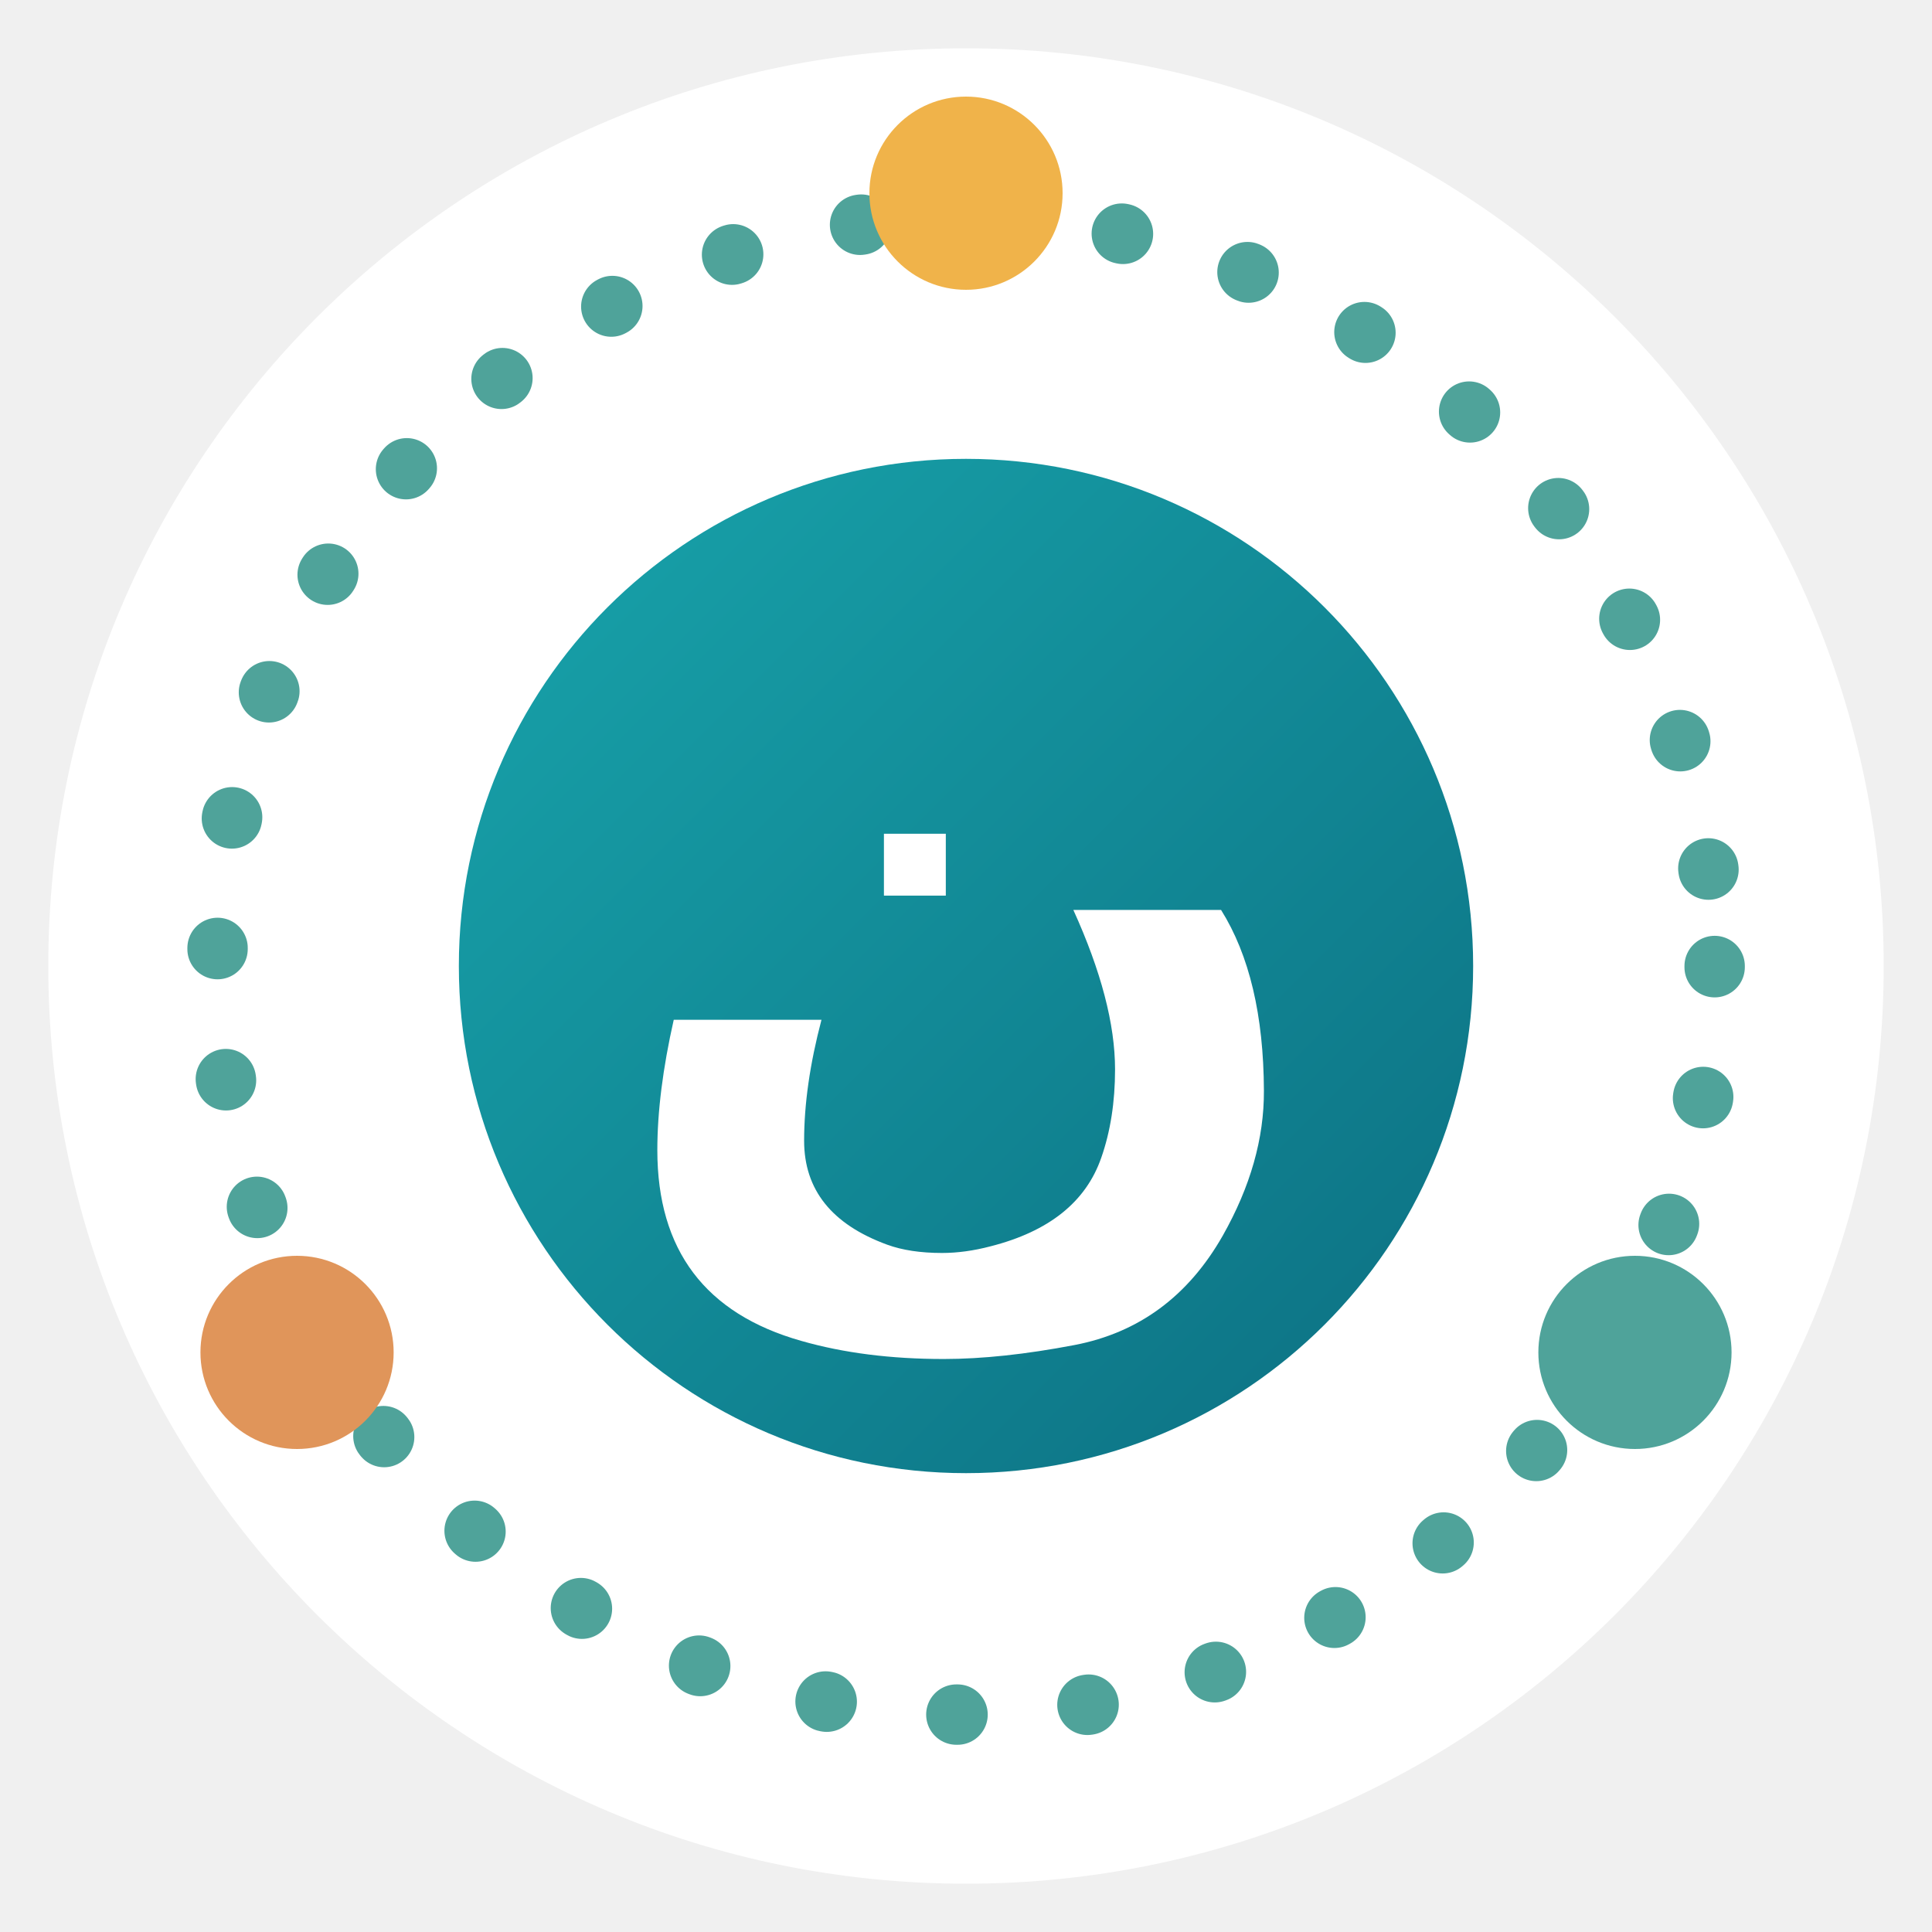
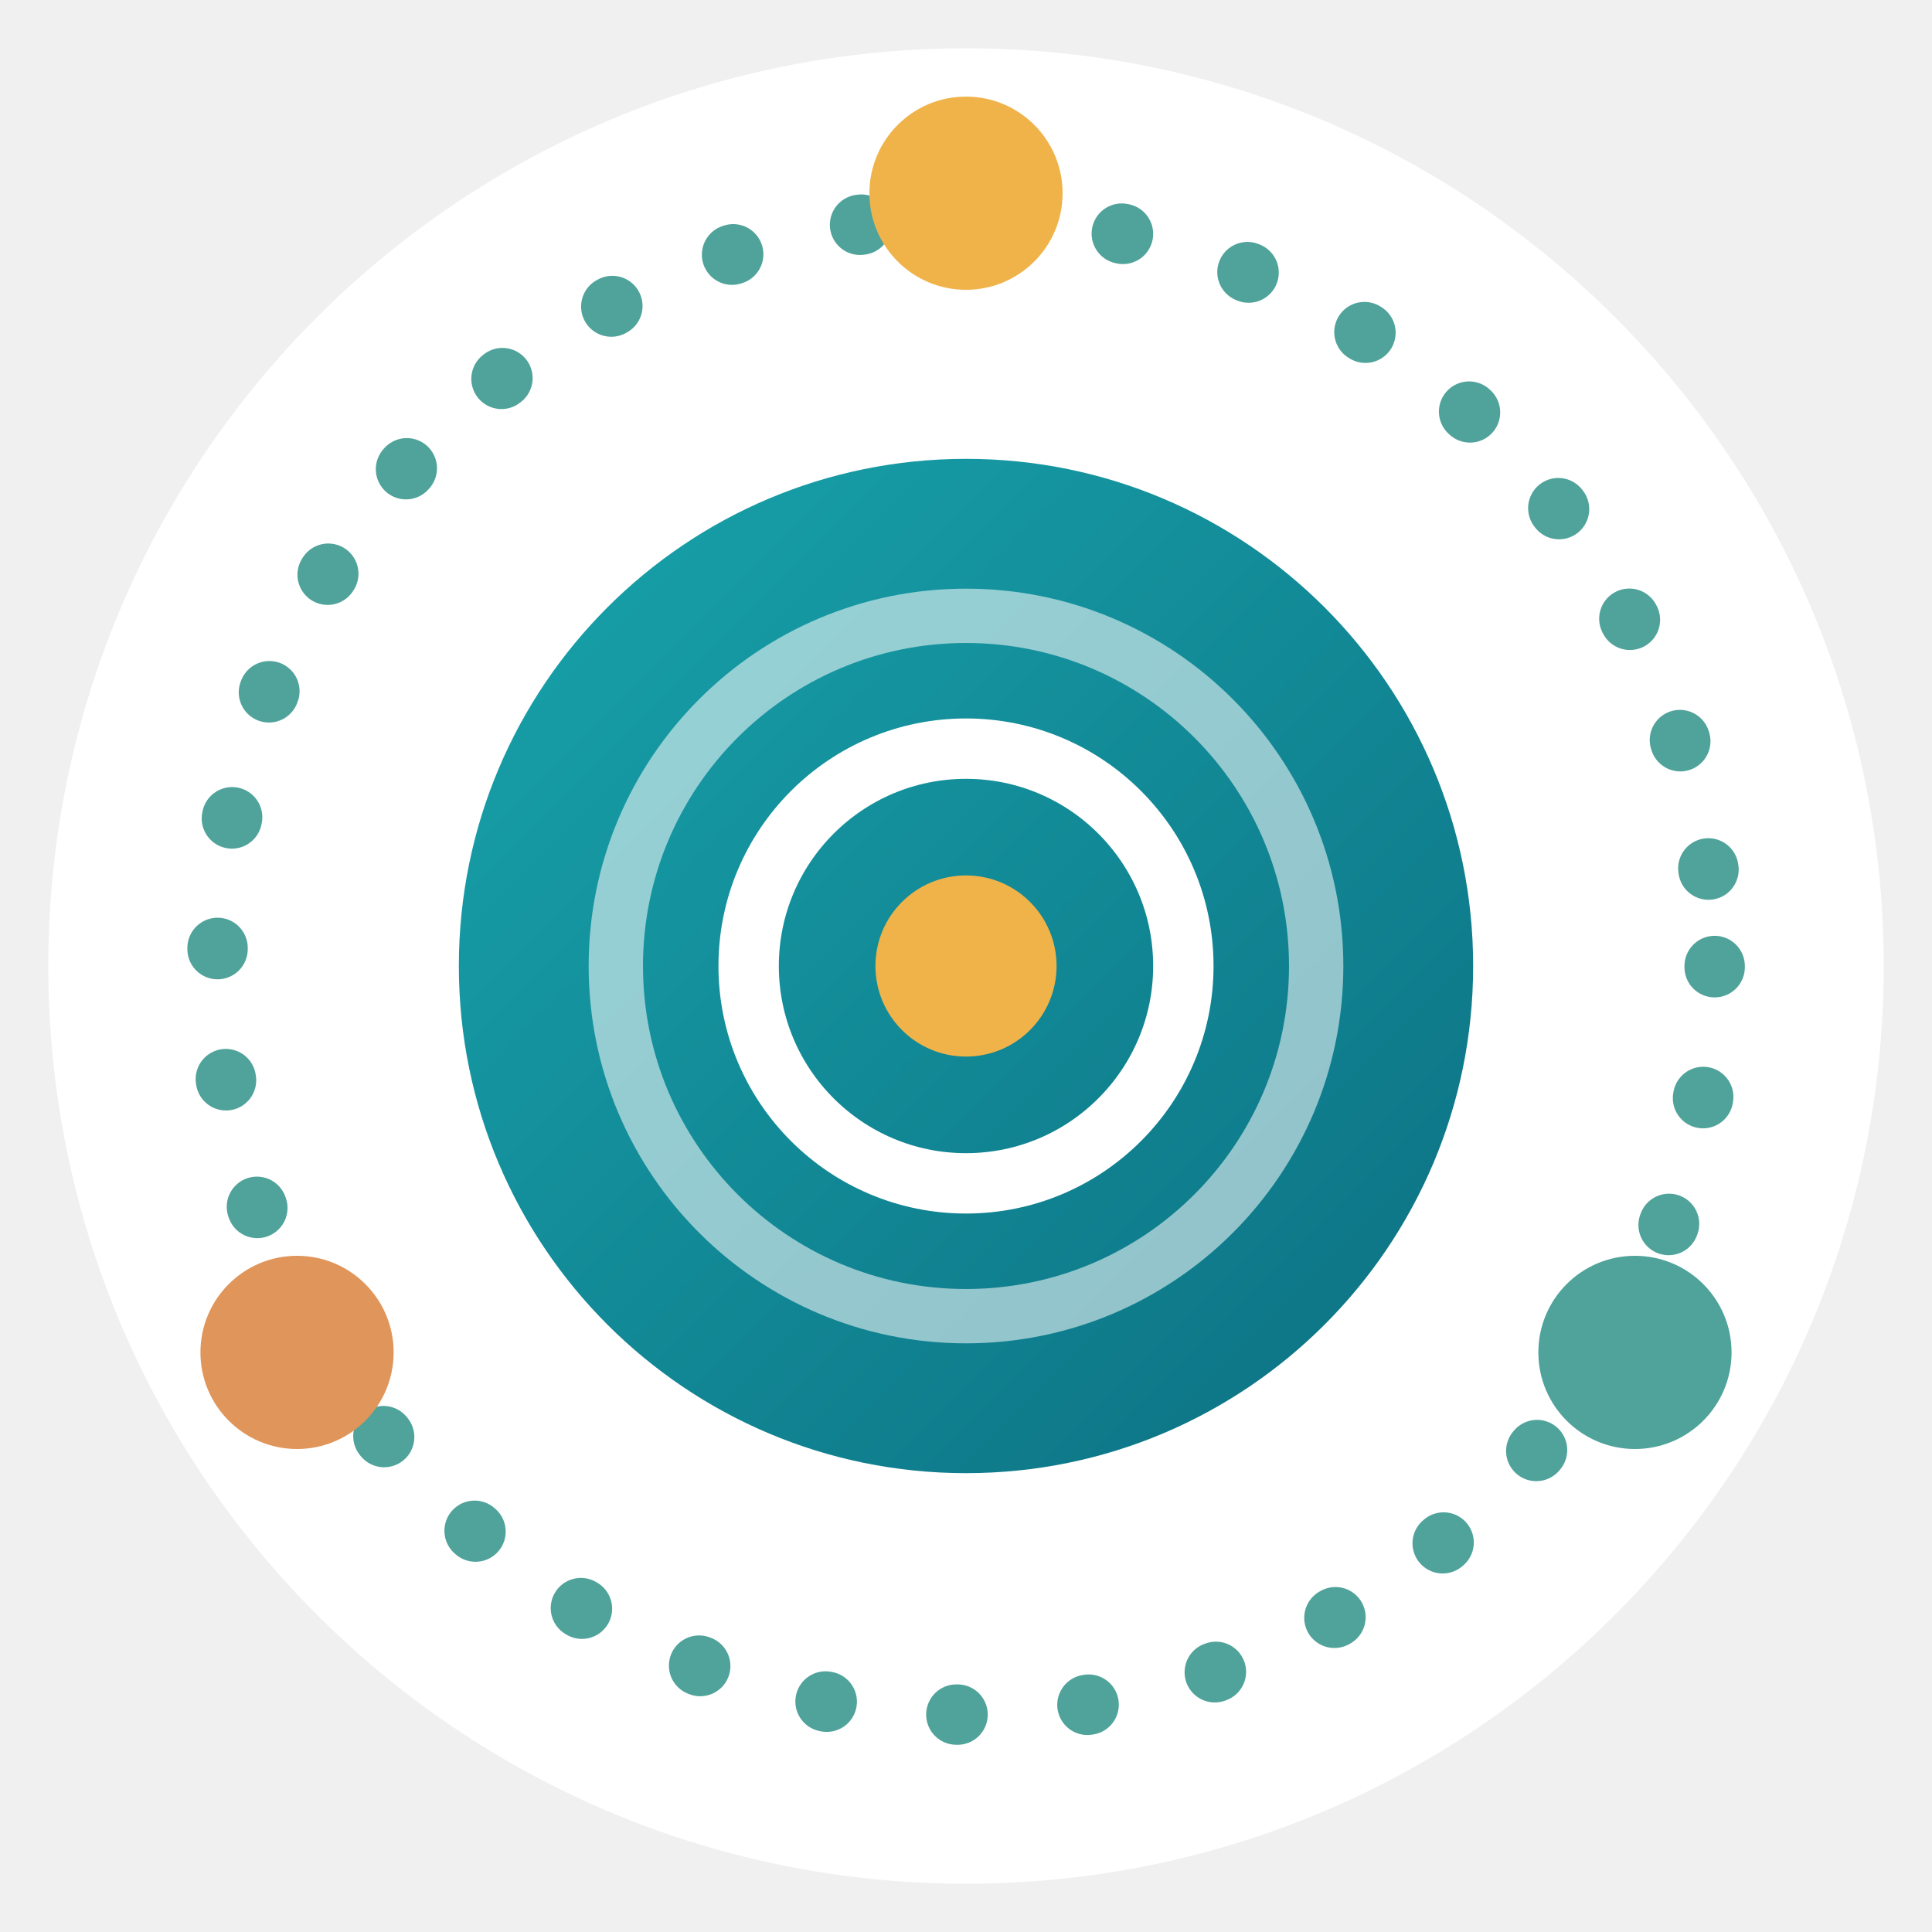
<svg xmlns="http://www.w3.org/2000/svg" viewBox="0 0 160 160">
  <defs>
-     <linearGradient id="fg" x1="0" y1="0" x2="1" y2="1">
+     <linearGradient id="g" x1="0" y1="0" x2="1" y2="1">
      <stop offset="0" stop-color="#18a4ab" />
      <stop offset="1" stop-color="#0c6f82" />
    </linearGradient>
  </defs>
  <circle cx="80" cy="80" r="76" fill="#fff" />
-   <g>
-     <circle cx="80" cy="80" r="62" fill="none" stroke="#4fa39a" stroke-width="5" stroke-linecap="round" stroke-dasharray="0.1 10.8" />
-   </g>
-   <circle cx="80" cy="80" r="42" fill="url(#fg)" />
-   <text x="80" y="101" text-anchor="middle" font-family="Tajawal,Tahoma,Arial,sans-serif" font-size="70" font-weight="800" fill="#fff">ن</text>
-   <g>
-     <circle cx="80" cy="16" r="8" fill="#f0b34a" />
-     <circle cx="24.6" cy="112" r="8" fill="#e0955a" />
-     <circle cx="135.4" cy="112" r="8" fill="#4fa39a" />
-   </g>
+   <circle cx="80" cy="80" r="62" fill="none" stroke="#4fa39a" stroke-width="5" stroke-linecap="round" stroke-dasharray="0.1 10.8" />
+   <circle cx="80" cy="80" r="42" fill="url(#g)" />
+   <circle cx="80" cy="80" r="29" fill="none" stroke="#fff" stroke-opacity=".55" stroke-width="4.5" />
+   <circle cx="80" cy="80" r="18" fill="none" stroke="#fff" stroke-width="5" />
+   <circle cx="80" cy="80" r="7.5" fill="#f0b34a" />
+   <circle cx="80" cy="16" r="8" fill="#f0b34a" />
+   <circle cx="24.6" cy="112" r="8" fill="#e0955a" />
+   <circle cx="135.4" cy="112" r="8" fill="#4fa39a" />
</svg>
